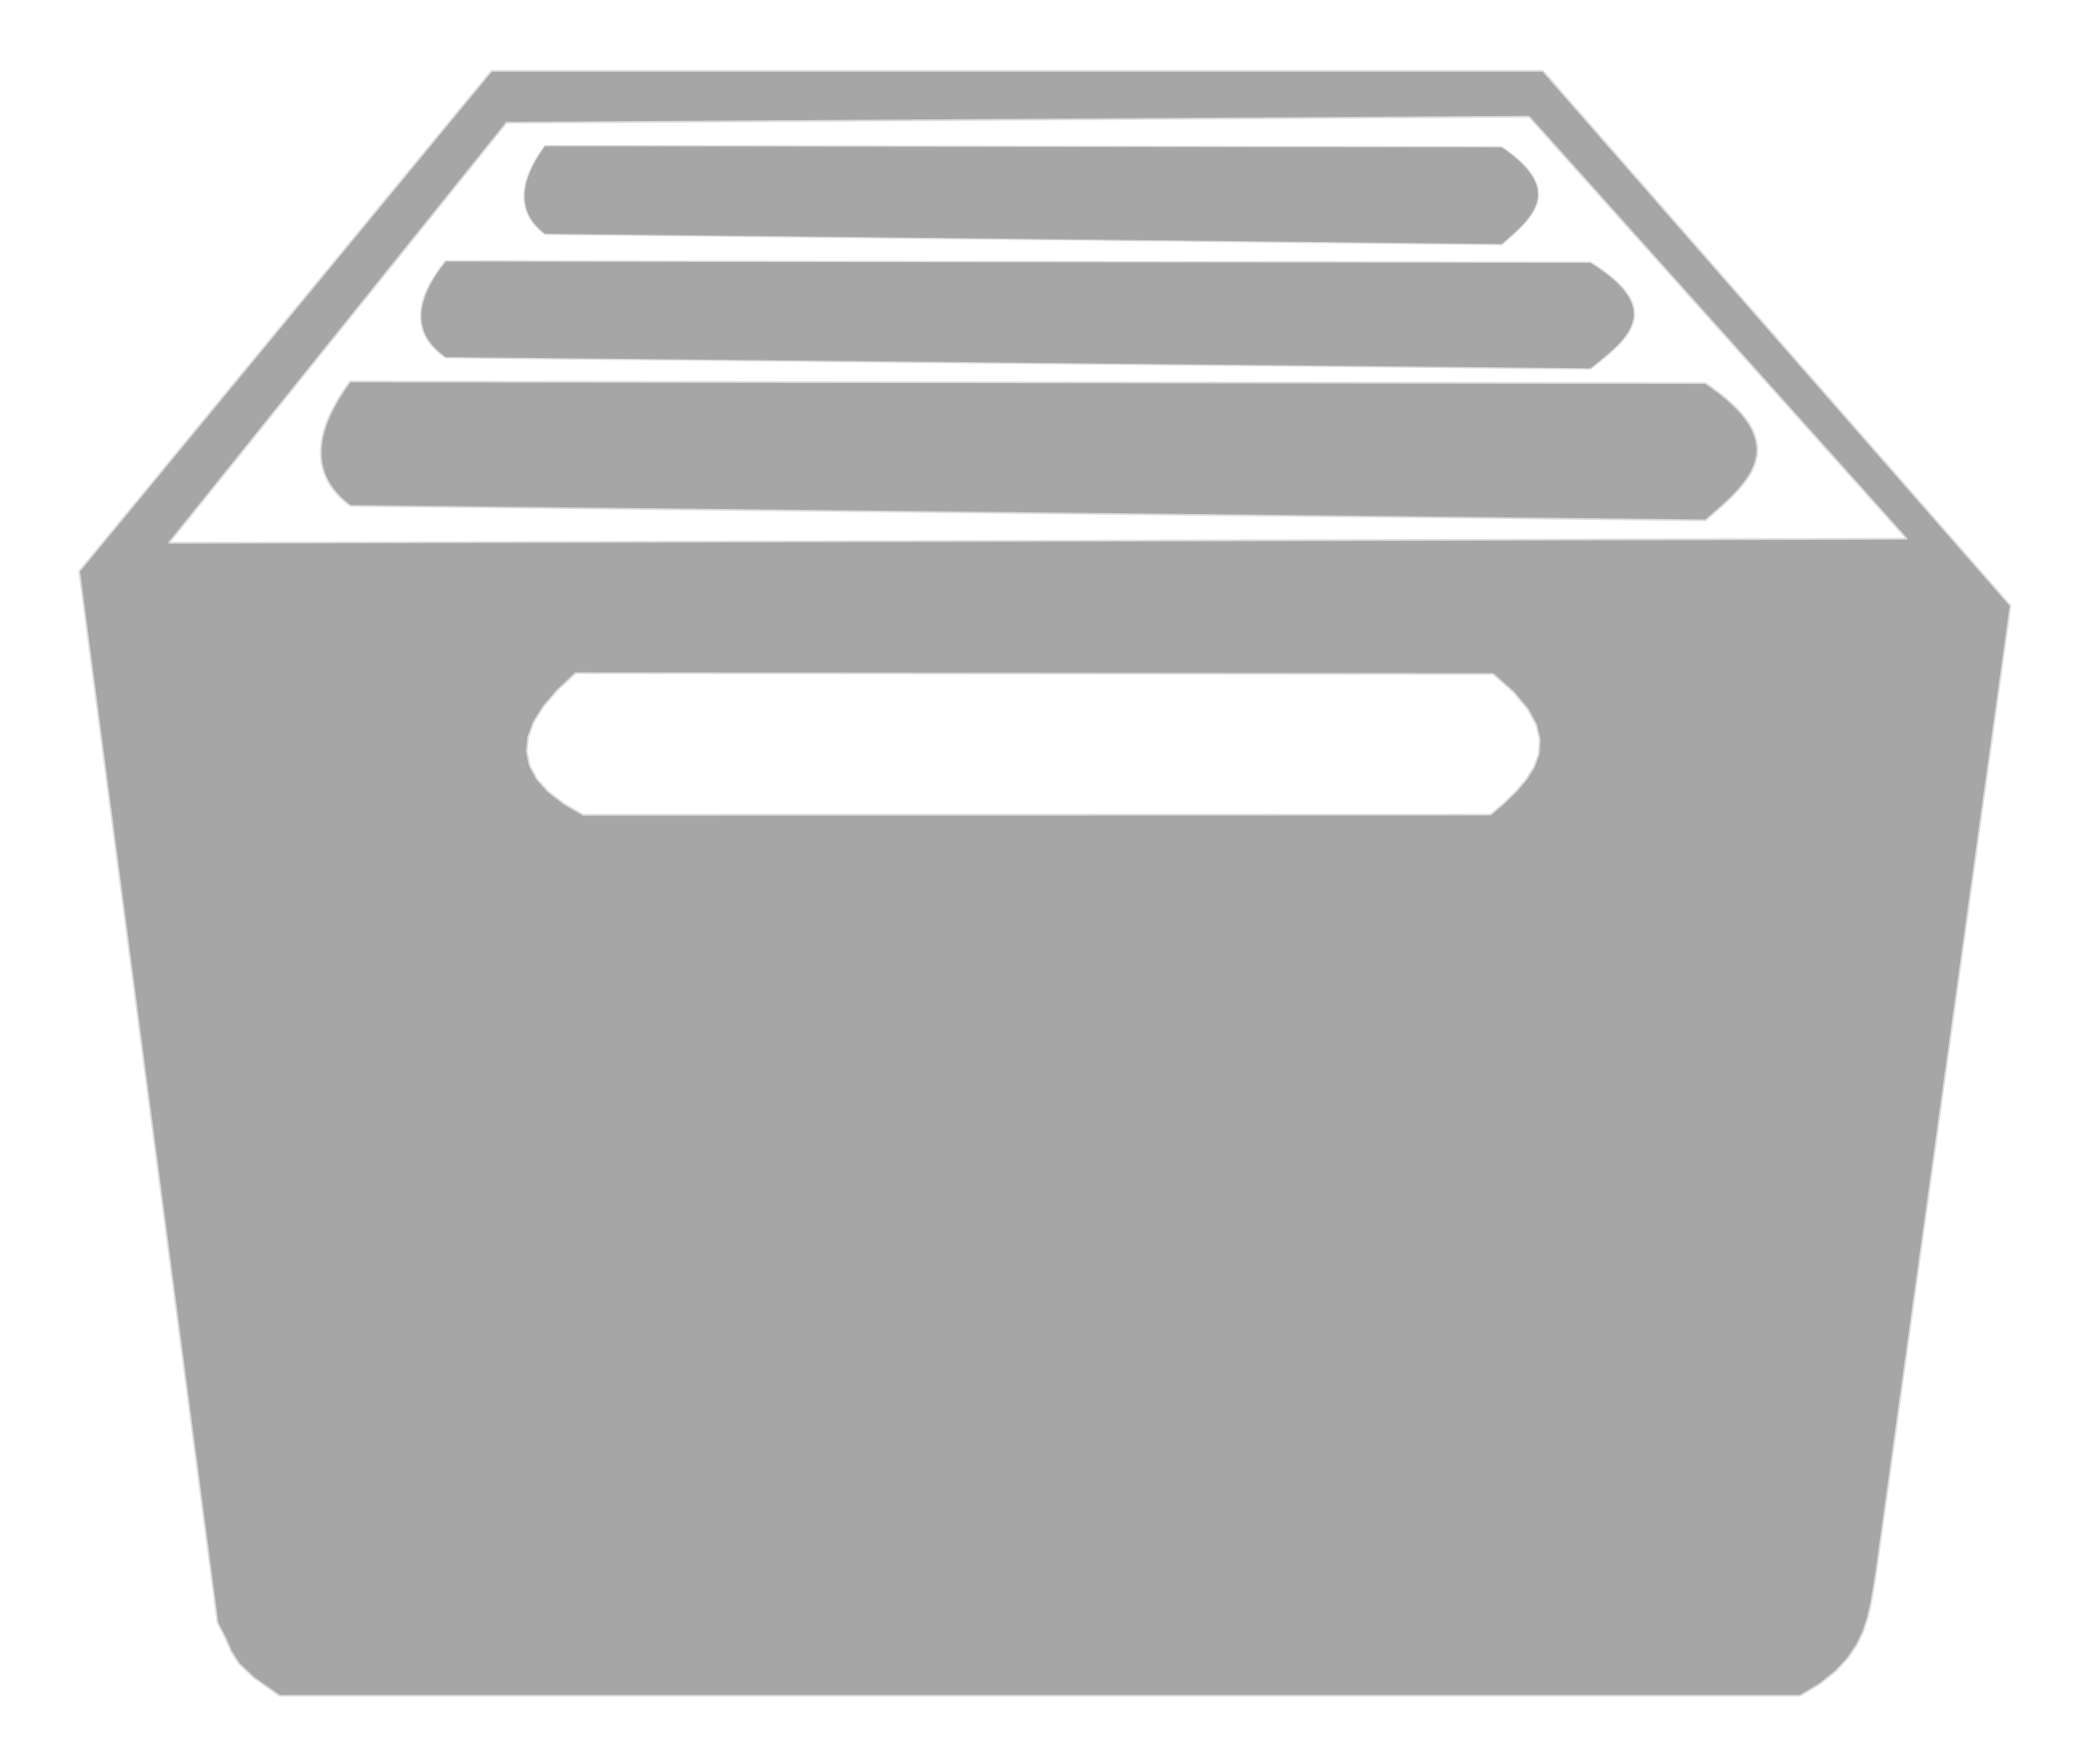
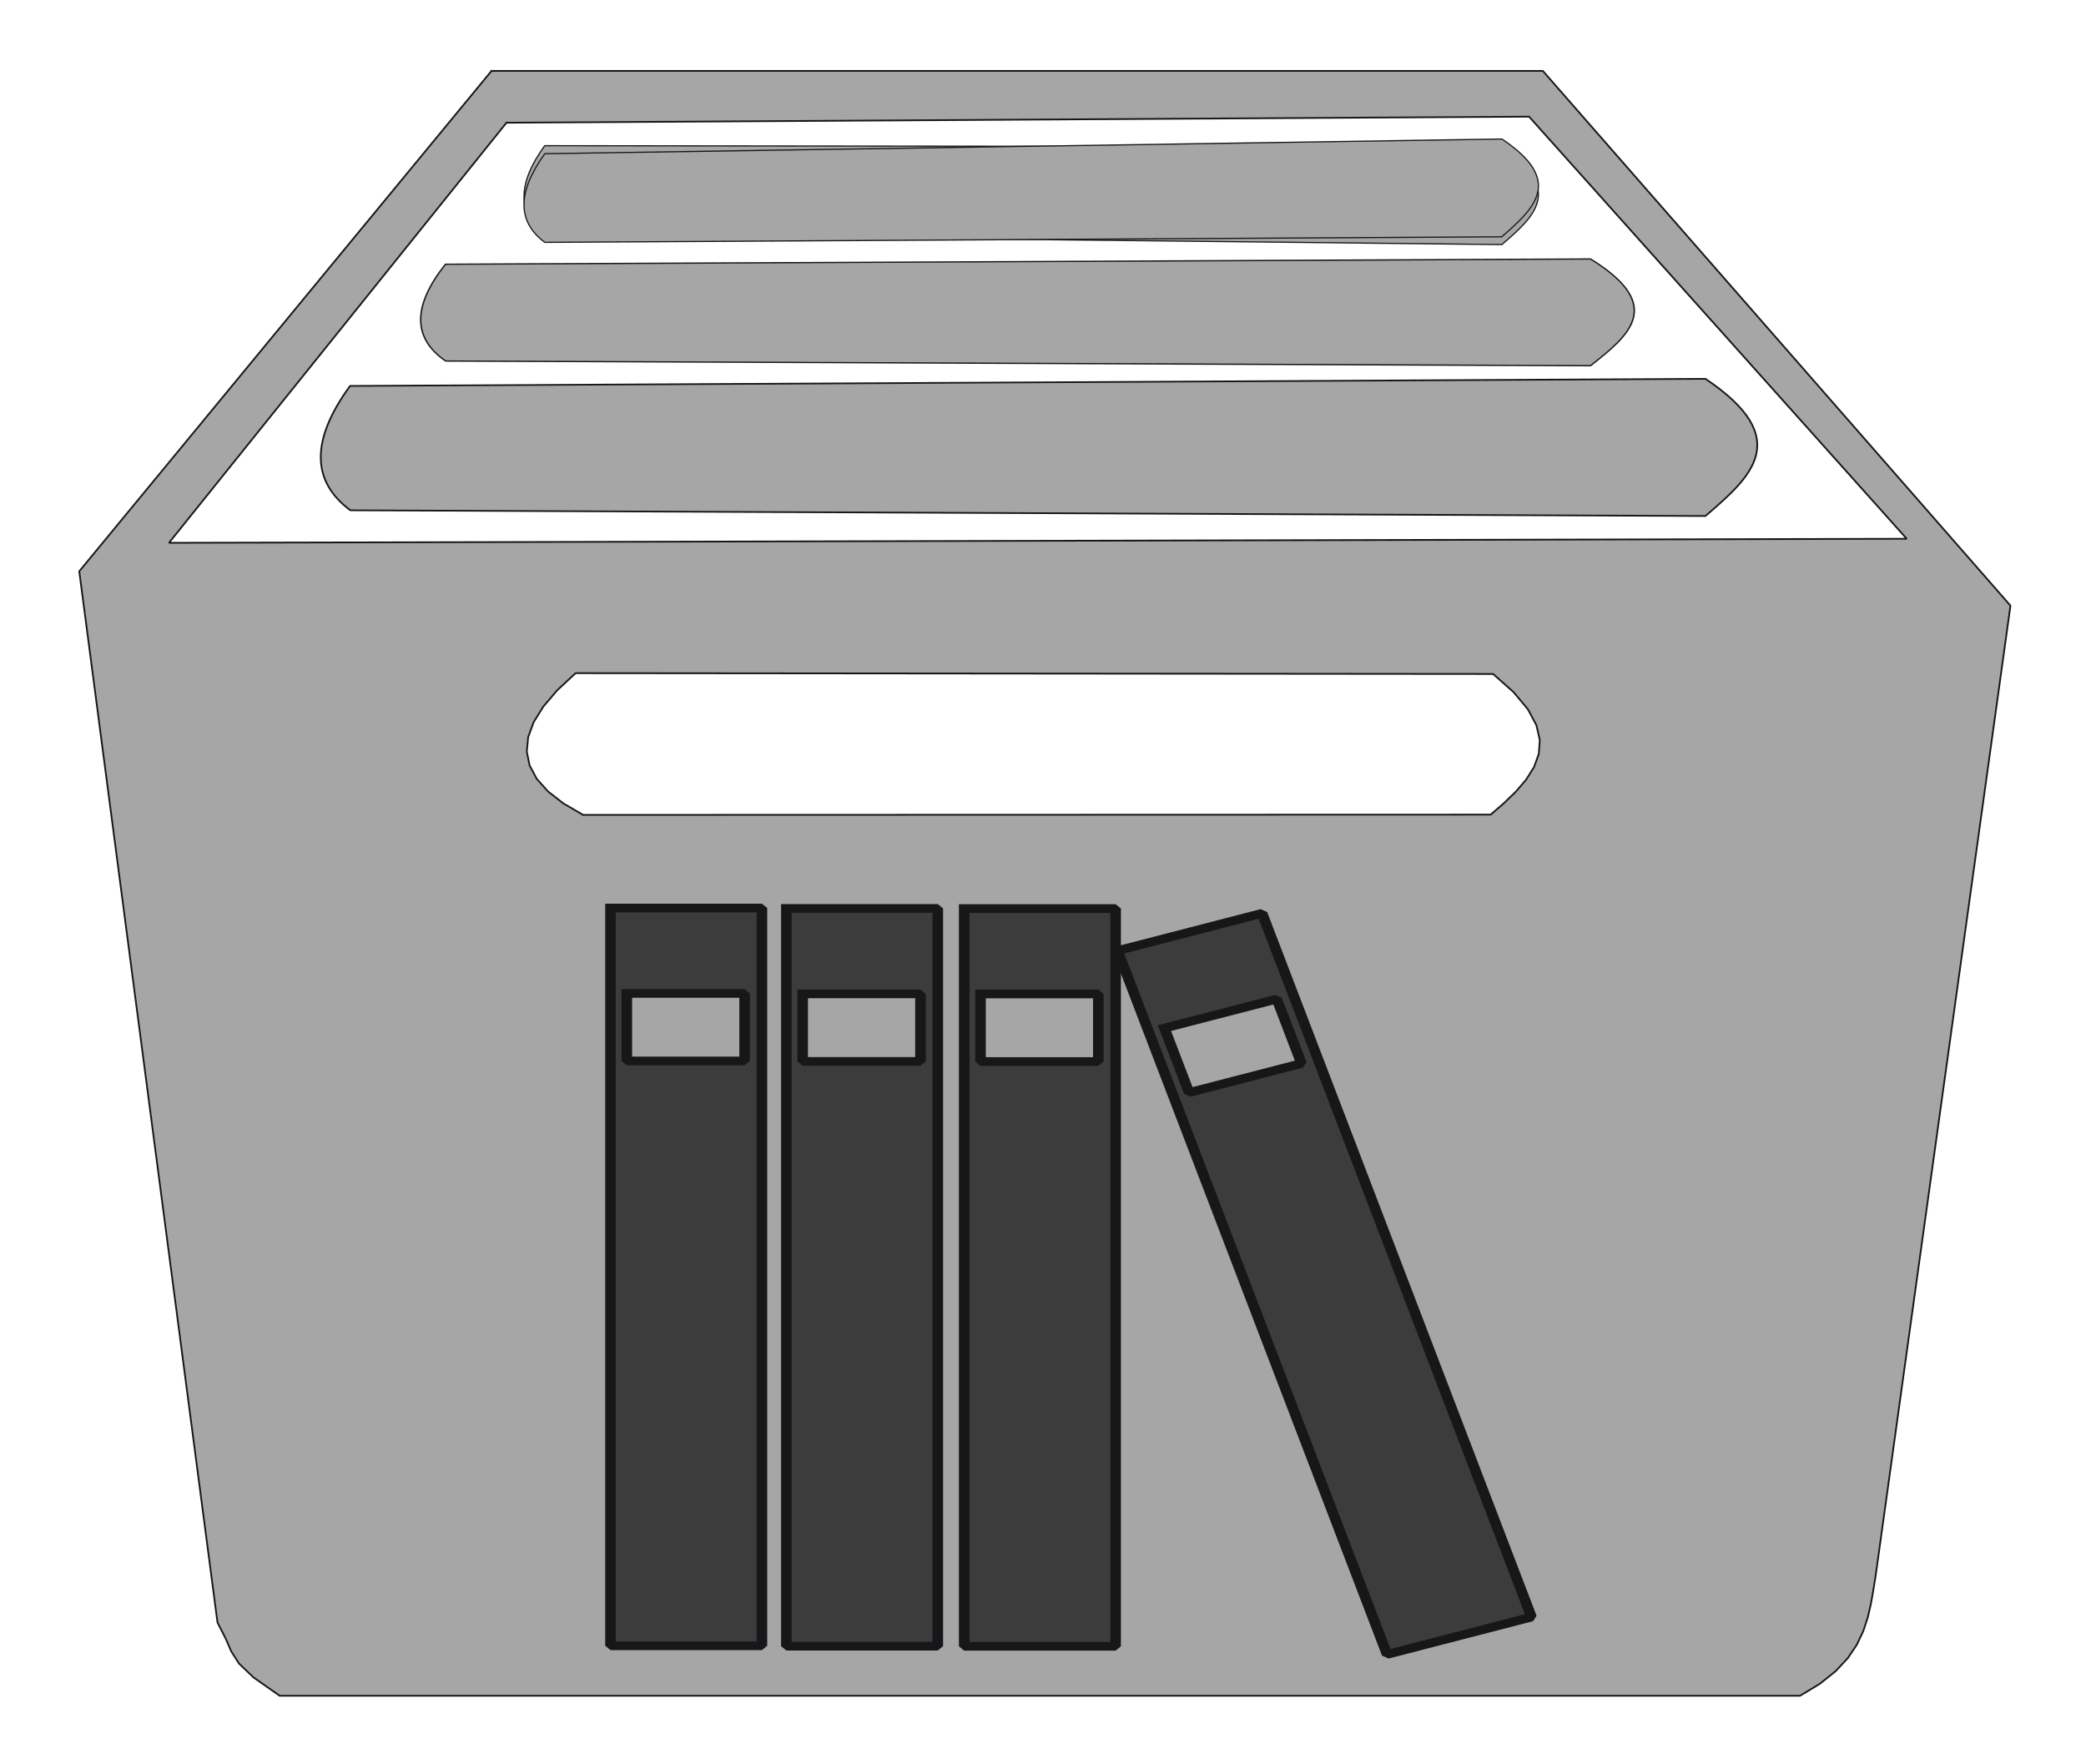
<svg xmlns="http://www.w3.org/2000/svg" width="120.96pt" height="102.24pt" viewBox="0 0 120.96 102.24">
  <defs />
-   <path id="shape0" transform="translate(4.5956, 4.11)" fill="#a6a6a6" fill-rule="evenodd" stroke="#dbdbdb" stroke-width="0.1" stroke-linecap="square" stroke-linejoin="bevel" d="M23.906 0L0 29.016L8.016 89.969L8.49 90.9L8.814 91.644L9.262 92.348L10.108 93.157L11.625 94.219L99.781 94.219L100.938 93.519L101.85 92.79L102.55 92.037L103.071 91.263L103.448 90.473L103.712 89.669L103.899 88.856L104.041 88.038L104.172 87.219L111.984 31.008L84.867 0L53.765 0L23.906 0M29.219 43.141L81.843 43.125L82.608 42.463L83.308 41.788L83.904 41.09L84.359 40.364L84.634 39.601L84.692 38.793L84.493 37.934L84.001 37.015L83.178 36.029L81.984 34.969L28.781 34.922L27.728 35.903L26.918 36.849L26.352 37.76L26.03 38.635L25.952 39.474L26.117 40.279L26.527 41.047L27.18 41.78L28.078 42.478L29.219 43.141M24.773 3.006L5.203 27.365L105.969 27.131L84.07 2.654L84.01 2.654L83.935 2.655L83.831 2.655L83.696 2.656L83.532 2.657L83.338 2.658L83.114 2.66L82.86 2.661L82.576 2.663L82.262 2.665L81.919 2.667L81.545 2.669L81.142 2.671L80.708 2.674L80.245 2.677L79.752 2.68L79.229 2.683L78.677 2.686L78.094 2.689L77.481 2.693L76.839 2.697L76.167 2.701L75.465 2.705L74.732 2.709L73.971 2.714L73.179 2.719L72.357 2.724L71.505 2.729L70.624 2.734L69.713 2.739L68.772 2.745L67.801 2.751L66.8 2.756L65.769 2.763L64.708 2.769L63.617 2.775L62.497 2.782L61.347 2.789L60.166 2.796L58.956 2.803L57.716 2.81L56.446 2.818L55.147 2.825L53.817 2.833L52.457 2.841L51.068 2.85L49.649 2.858L48.199 2.867L46.72 2.876L45.211 2.884L43.673 2.894L42.104 2.903L40.505 2.912L38.877 2.922L37.218 2.932L35.53 2.942L33.812 2.952L32.064 2.962L30.286 2.973L28.479 2.984L26.641 2.994L24.773 3.006" />
-   <path id="shape4" transform="matrix(1 0 0 0.9715908 18.60029 22.12255)" fill="#a6a6a6" fill-rule="evenodd" stroke="#dbdbdb" stroke-width="0.1" stroke-linecap="square" stroke-linejoin="bevel" d="M1.698 0L80.292 0.094C85.499 3.718 82.893 5.999 80.292 8.281L1.714 7.422C-0.566 5.663 -0.571 3.189 1.698 0Z" />
-   <path id="shape5" transform="matrix(0.8448529 0 0 0.7560191 24.39457 15.1316)" fill="#a6a6a6" fill-rule="evenodd" stroke="#dbdbdb" stroke-width="0.1" stroke-linecap="square" stroke-linejoin="bevel" d="M1.698 0L80.292 0.094C85.499 3.718 82.893 5.999 80.292 8.281L1.714 7.422C-0.566 5.663 -0.571 3.189 1.698 0Z" />
-   <path id="shape6" transform="matrix(0.7061538 0 0 0.6925253 30.38688 8.447579)" fill="#a6a6a6" fill-rule="evenodd" stroke="#dbdbdb" stroke-width="0.1" stroke-linecap="square" stroke-linejoin="bevel" d="M1.698 0L80.292 0.094C85.499 3.718 82.893 5.999 80.292 8.281L1.714 7.422C-0.566 5.663 -0.571 3.189 1.698 0Z" />
+   <path id="shape0" transform="translate(4.5956, 4.11)" fill="#a6a6a6" fill-rule="evenodd" stroke="#17171a" stroke-width="0.1" stroke-linecap="square" stroke-linejoin="bevel" d="M23.906 0L0 29.016L8.016 89.969L8.49 90.9L8.814 91.644L9.262 92.348L10.108 93.157L11.625 94.219L99.781 94.219L100.938 93.519L101.85 92.79L102.55 92.037L103.071 91.263L103.448 90.473L103.712 89.669L103.899 88.856L104.041 88.038L104.172 87.219L111.984 31.008L84.867 0L53.765 0L23.906 0M29.219 43.141L81.843 43.125L82.608 42.463L83.308 41.788L83.904 41.09L84.359 40.364L84.634 39.601L84.692 38.793L84.493 37.934L84.001 37.015L83.178 36.029L81.984 34.969L28.781 34.922L27.728 35.903L26.918 36.849L26.352 37.76L26.03 38.635L25.952 39.474L26.117 40.279L26.527 41.047L27.18 41.78L28.078 42.478L29.219 43.141M24.773 3.006L5.203 27.365L105.969 27.131L84.07 2.654L84.01 2.654L83.935 2.655L83.831 2.655L83.696 2.656L83.532 2.657L83.338 2.658L83.114 2.66L82.86 2.661L82.576 2.663L82.262 2.665L81.919 2.667L81.545 2.669L81.142 2.671L80.708 2.674L80.245 2.677L79.752 2.68L79.229 2.683L78.677 2.686L78.094 2.689L77.481 2.693L76.839 2.697L76.167 2.701L75.465 2.705L74.732 2.709L73.971 2.714L73.179 2.719L72.357 2.724L71.505 2.729L70.624 2.734L69.713 2.739L68.772 2.745L67.801 2.751L66.8 2.756L65.769 2.763L64.708 2.769L63.617 2.775L62.497 2.782L61.347 2.789L60.166 2.796L58.956 2.803L57.716 2.81L56.446 2.818L55.147 2.825L53.817 2.833L52.457 2.841L51.068 2.85L49.649 2.858L48.199 2.867L46.72 2.876L45.211 2.884L43.673 2.894L42.104 2.903L40.505 2.912L38.877 2.922L37.218 2.932L35.53 2.942L33.812 2.952L32.064 2.962L30.286 2.973L28.479 2.984L26.641 2.994L24.773 3.006" />
+   <path id="shape6" transform="matrix(0.7061538 0 0 0.6925253 30.38688 8.447579)" fill="#a6a6a6" fill-rule="evenodd" stroke="#17171a" stroke-width="0.1" stroke-linecap="square" stroke-linejoin="bevel" d="M1.698 0L80.292 0.094C85.499 3.718 82.893 5.999 80.292 8.281L1.714 7.422C-0.566 5.663 -0.571 3.189 1.698 0Z" />
+   <path id="shape61" transform="matrix(0.7061756 -0.01166518 -0.001228083 0.6925242 30.39078 8.932807)" fill="#a6a6a6" fill-rule="evenodd" stroke="#17171a" stroke-width="0.1" stroke-linecap="square" stroke-linejoin="bevel" d="M1.698 0L80.292 0.094C85.499 3.718 82.893 5.999 80.292 8.281L1.714 7.422C-0.566 5.663 -0.571 3.189 1.698 0Z" />
+   <path id="shape5" transform="matrix(0.8448529 -0.004788179 0 0.7560191 24.39457 15.32999)" fill="#a6a6a6" fill-rule="evenodd" stroke="#17171a" stroke-width="0.1" stroke-linecap="square" stroke-linejoin="bevel" d="M1.698 0L80.292 0.094C85.499 3.718 82.893 5.999 80.292 8.281L1.714 7.422C-0.566 5.663 -0.571 3.189 1.698 0Z" />
+   <path id="shape4" transform="matrix(1 -0.006410256 0 0.9715908 18.60029 22.3887)" fill="#a6a6a6" fill-rule="evenodd" stroke="#17171a" stroke-width="0.1" stroke-linecap="square" stroke-linejoin="bevel" d="M1.698 0L80.292 0.094C85.499 3.718 82.893 5.999 80.292 8.281L1.714 7.422C-0.566 5.663 -0.571 3.189 1.698 0Z" />
+   <path id="shape01" transform="matrix(0.612244 0 0 0.5032711 35.40008 52.65)" fill="#3c3c3c" fill-rule="evenodd" stroke="#17171a" stroke-width="1" stroke-linecap="square" stroke-linejoin="bevel" d="M1.547 9.844L12.703 9.844L12.703 17.625L1.547 17.625L1.547 9.844M0 0L14.343 0L14.343 85L0 85L0 0" />
+   <path id="shape1" transform="matrix(0.612244 0 0 0.5032711 45.59777 52.67359)" fill="#3c3c3c" fill-rule="evenodd" stroke="#17171a" stroke-width="1" stroke-linecap="square" stroke-linejoin="bevel" d="M1.547 9.844L12.703 9.844L12.703 17.625L1.547 17.625L1.547 9.844M0 0L14.343 0L14.343 85L0 85L0 0" />
+   <path id="shape2" transform="matrix(0.612244 0 0 0.5032711 55.91025 52.68145)" fill="#3c3c3c" fill-rule="evenodd" stroke="#17171a" stroke-width="1" stroke-linecap="square" stroke-linejoin="bevel" d="M1.547 9.844L12.703 9.844L12.703 17.625L1.547 17.625L1.547 9.844M0 0L14.343 0L14.343 85L0 85L0 0" />
+   <path id="shape3" transform="matrix(0.5840086 -0.1510725 0.1837841 0.4800613 64.80941 55.12324)" fill="#3c3c3c" fill-rule="evenodd" stroke="#17171a" stroke-width="1" stroke-linecap="square" stroke-linejoin="bevel" d="M1.547 9.844L12.703 9.844L12.703 17.625L1.547 17.625L1.547 9.844M0 0L14.343 0L14.343 85L0 85L0 0" />
</svg>
